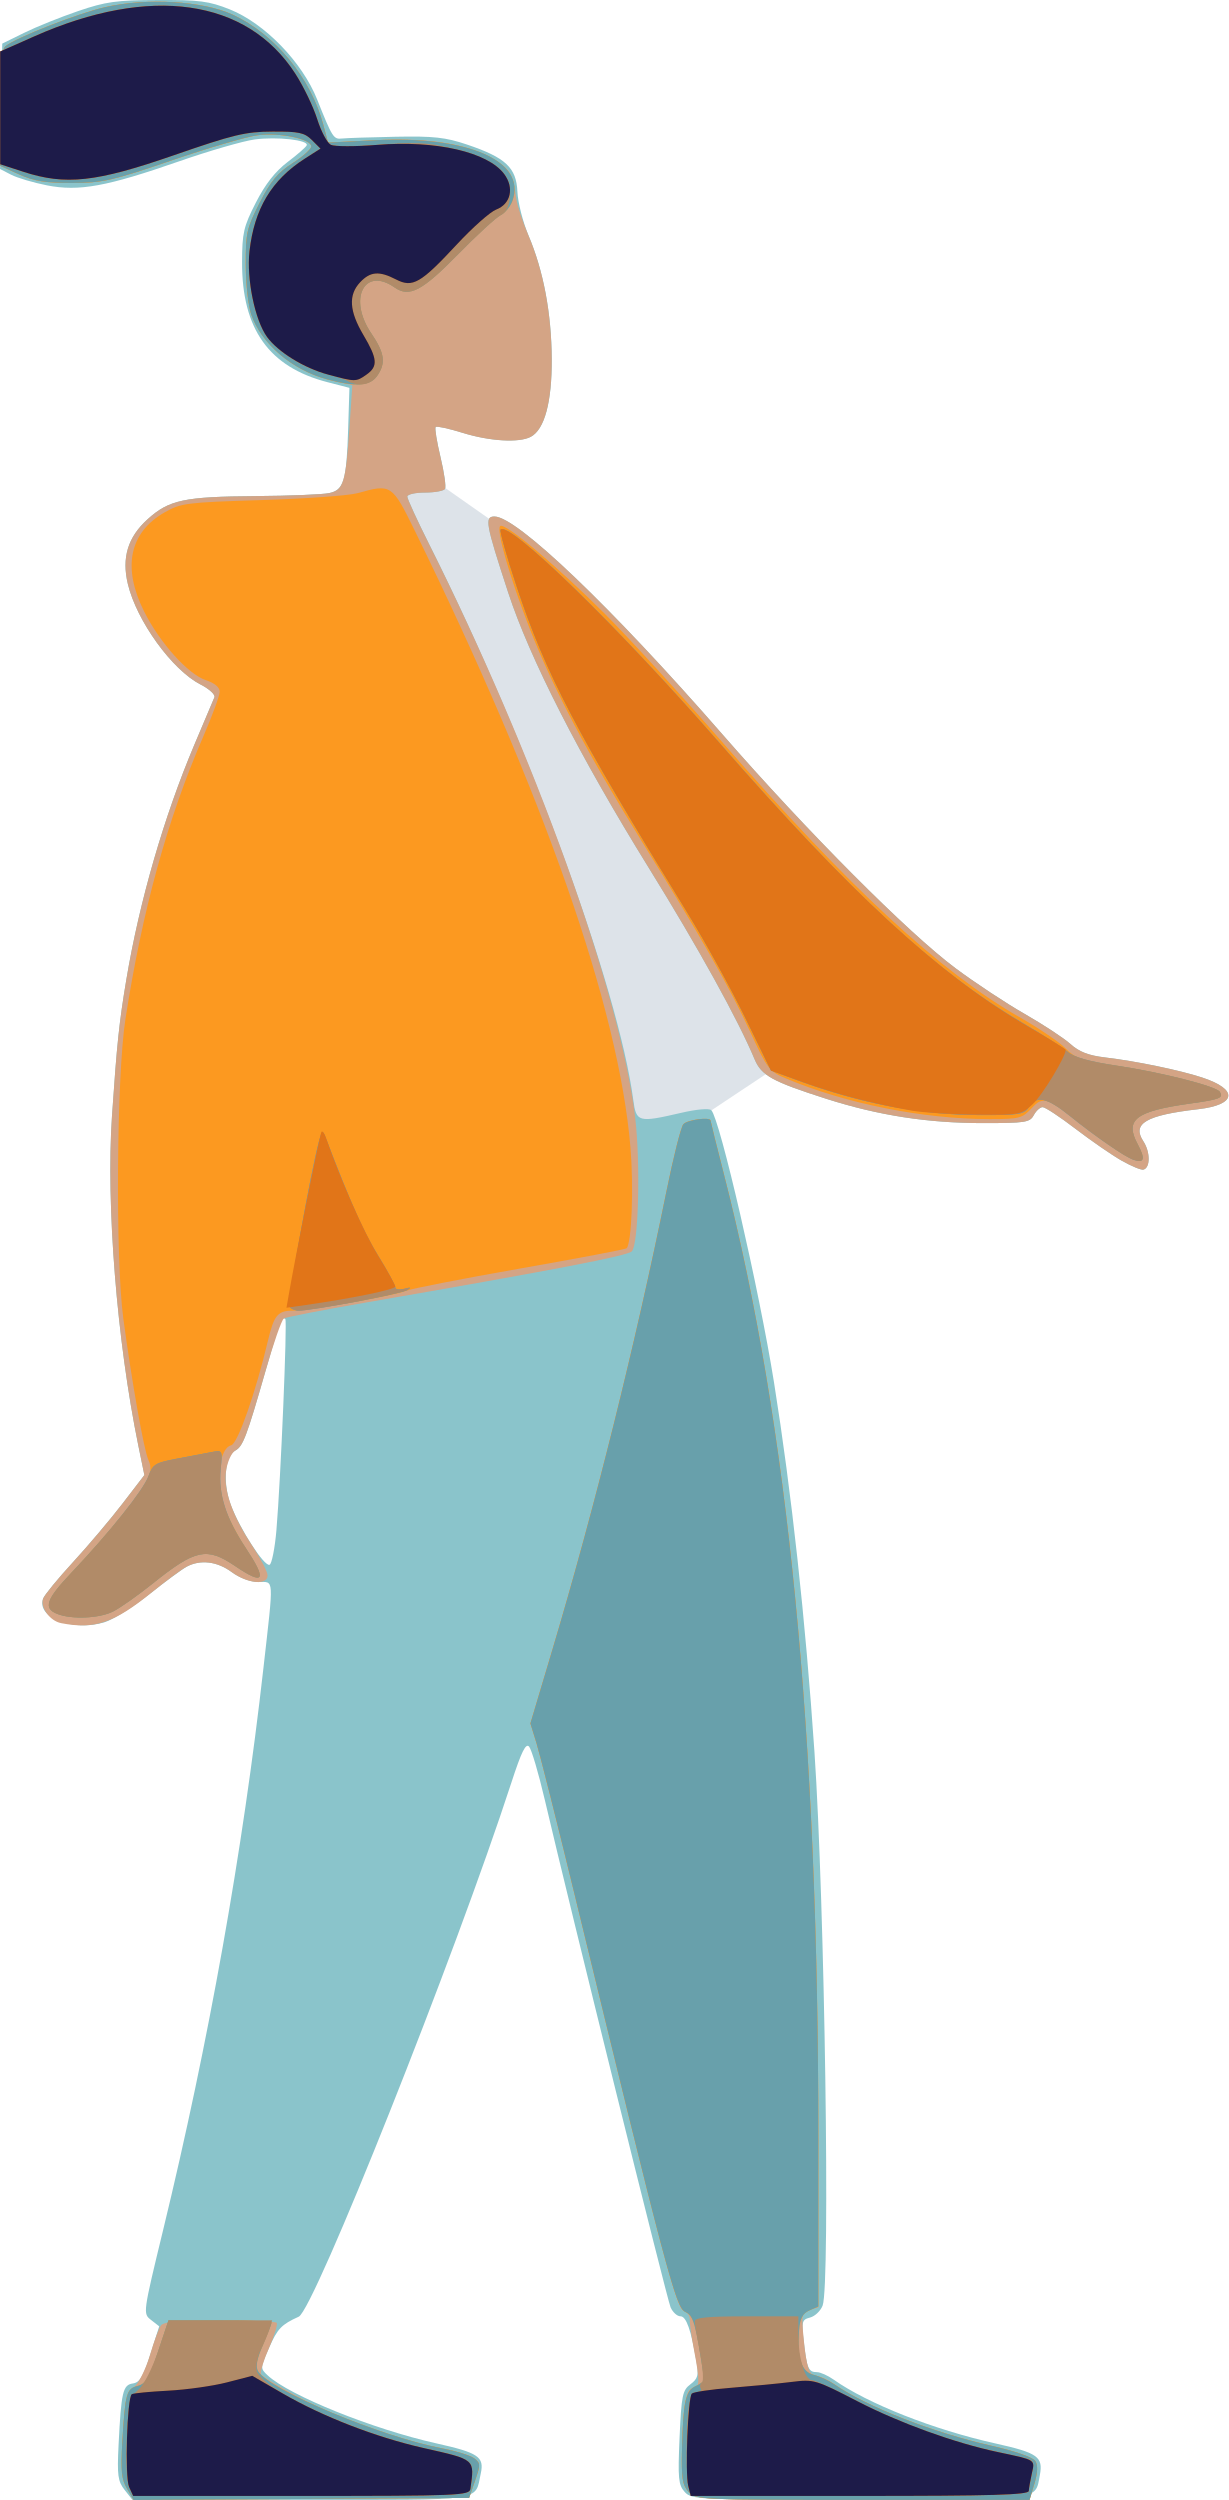
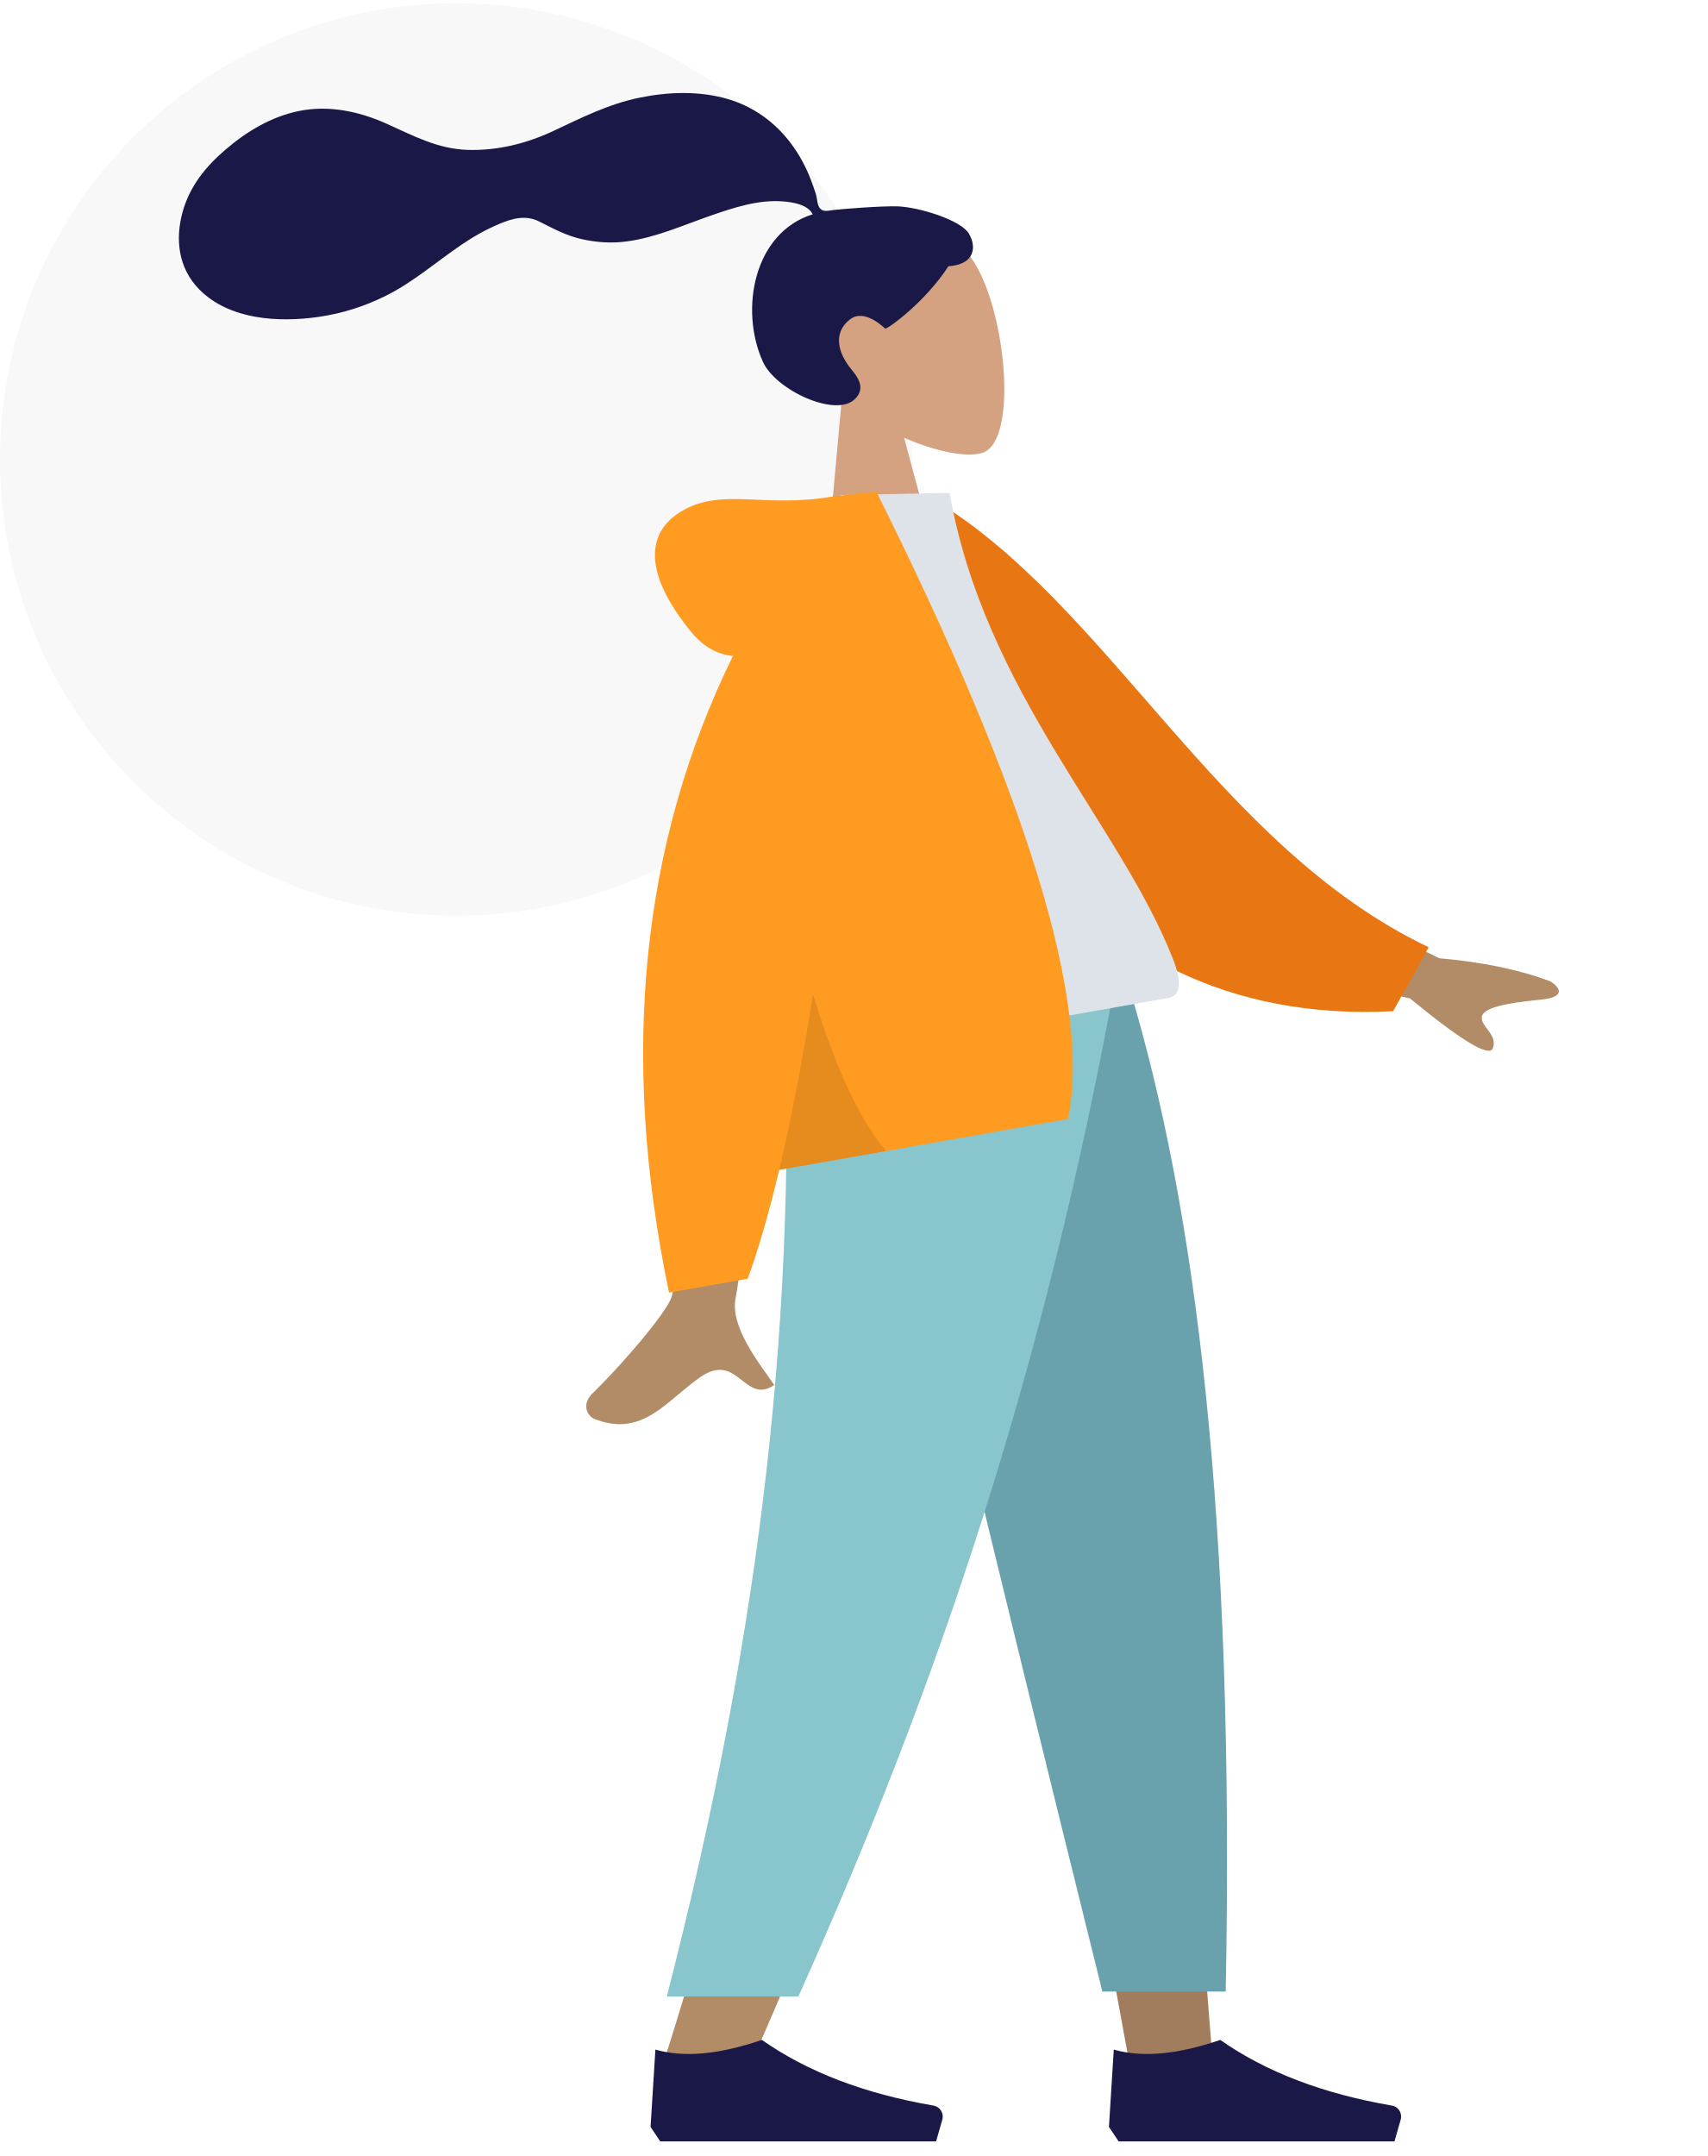
- <svg xmlns="http://www.w3.org/2000/svg" width="81.435mm" height="165.748mm" viewBox="0 0 81.435 165.748" version="1.1" id="svg8">
-   <defs id="defs2" />
-   <g id="layer1" transform="translate(-65.98721,-66.42636)">
-     <g id="g4549" transform="translate(-3.5749666e-6,-3.207234)">
-       <path style="fill:#dde3e9;stroke:none;stroke-width:0.265px;stroke-linecap:butt;stroke-linejoin:miter;stroke-opacity:1" d="m 113.04,143.323 4.065,-2.703 -18.712,-36.607 -5.386,-3.78 -5.953,4.914 12.757,37.514 12.473,1.795 z" id="path4565" />
-       <path style="fill:#8ac4cb;stroke-width:0.265" d="m 74.251,234.716 c -0.45,-0.572 -0.504,-0.968 -0.403,-2.977 0.176,-3.528 0.283,-3.989 0.949,-4.085 0.46,-0.067 0.695,-0.458 1.161,-1.935 l 0.585,-1.852 -0.542,-0.423 c -0.542,-0.423 -0.541,-0.427 0.799,-5.953 3.03,-12.493 5.274,-25.067 6.654,-37.28 0.692,-6.122 0.717,-5.689 -0.336,-5.689 -0.517,0 -1.241,-0.27 -1.771,-0.661 -0.962,-0.71 -2.074,-0.845 -2.976,-0.362 -0.308,0.165 -1.434,0.994 -2.503,1.843 -1.068,0.849 -2.404,1.682 -2.968,1.851 -2.089,0.626 -4.519,-0.32 -4.053,-1.577 0.088,-0.238 0.981,-1.326 1.984,-2.417 1.003,-1.091 2.477,-2.836 3.276,-3.876 l 1.452,-1.892 -0.399,-1.945 c -1.422,-6.94 -2.147,-15.997 -1.749,-21.847 0.327,-4.807 0.473,-6.201 0.954,-9.07 0.868,-5.187 2.494,-10.797 4.511,-15.566 0.657,-1.553 1.253,-2.964 1.326,-3.137 0.073,-0.174 -0.337,-0.553 -0.92,-0.851 -1.88,-0.959 -4.229,-4.206 -4.818,-6.66 -0.419,-1.747 -0.003,-3.112 1.312,-4.299 1.418,-1.281 2.409,-1.493 7.16,-1.531 2.256,-0.018 4.45,-0.108 4.876,-0.2 0.975,-0.21 1.152,-0.817 1.26,-4.327 l 0.082,-2.65 -1.455,-0.376 c -3.878,-1.001 -5.674,-3.524 -5.663,-7.953 0.005,-1.95 0.099,-2.358 0.916,-3.957 0.624,-1.222 1.286,-2.067 2.101,-2.685 0.655,-0.496 1.226,-0.996 1.27,-1.111 0.133,-0.349 -1.986,-0.585 -3.458,-0.385 -0.761,0.103 -3.002,0.752 -4.98,1.441 -4.827,1.683 -6.662,2.018 -8.781,1.601 -0.901,-0.177 -1.971,-0.494 -2.376,-0.704 l -0.738,-0.381 0.073,-4.157 0.073,-4.157 1.455,-0.716 c 0.8,-0.394 2.408,-1.042 3.572,-1.439 1.831,-0.626 2.545,-0.725 5.292,-0.735 2.748,-0.01 3.389,0.073 4.763,0.621 2.312,0.923 4.808,3.494 5.796,5.973 1.01,2.532 1.087,2.654 1.649,2.589 0.271,-0.031 1.862,-0.084 3.535,-0.117 2.54,-0.05 3.327,0.036 4.763,0.521 2.551,0.862 3.262,1.528 3.33,3.12 0.031,0.712 0.364,2.023 0.74,2.913 0.991,2.343 1.519,5.151 1.537,8.171 0.017,2.852 -0.474,4.678 -1.388,5.167 -0.768,0.411 -2.716,0.298 -4.515,-0.262 -0.916,-0.285 -1.723,-0.461 -1.793,-0.391 -0.07,0.07 0.075,0.968 0.321,1.996 0.247,1.028 0.381,1.978 0.299,2.111 -0.082,0.133 -0.678,0.242 -1.325,0.242 -0.646,0 -1.175,0.121 -1.175,0.269 0,0.148 0.652,1.569 1.449,3.158 6.532,13.024 12.543,29.39 13.531,36.838 0.197,1.488 0.323,1.522 3.165,0.863 1.038,-0.241 1.872,-0.314 2.01,-0.176 0.564,0.564 3.178,11.911 4.157,18.05 1.16,7.267 2.088,15.746 2.681,24.493 0.682,10.054 1.056,35.356 0.543,36.705 -0.134,0.353 -0.509,0.712 -0.832,0.796 -0.548,0.143 -0.576,0.255 -0.411,1.659 0.203,1.73 0.306,1.963 0.866,1.963 0.224,0 0.723,0.223 1.109,0.496 2.251,1.59 6.624,3.316 10.698,4.224 2.842,0.633 3.199,0.888 2.969,2.114 -0.319,1.702 0.192,1.633 -11.98,1.633 -10.724,0 -11.106,-0.017 -11.565,-0.525 -0.418,-0.462 -0.459,-0.895 -0.339,-3.612 0.123,-2.788 0.193,-3.13 0.72,-3.527 0.495,-0.373 0.556,-0.598 0.405,-1.481 -0.366,-2.135 -0.681,-3.026 -1.07,-3.026 -0.216,0 -0.509,-0.268 -0.652,-0.595 -0.237,-0.543 -6.584,-26.15 -8.345,-33.668 -0.409,-1.746 -0.875,-3.324 -1.035,-3.506 -0.219,-0.249 -0.508,0.337 -1.173,2.381 -3.705,11.397 -13.083,34.954 -14.098,35.413 -1.144,0.518 -1.408,0.792 -1.959,2.04 -0.601,1.362 -0.602,1.387 -0.098,1.856 1.427,1.33 6.987,3.57 11.177,4.504 2.792,0.622 3.189,0.891 2.947,1.994 -0.413,1.88 0.457,1.752 -11.929,1.752 H 74.77 Z m 10.064,-63.655 c 0.281,-3.286 0.726,-13.835 0.589,-13.972 -0.226,-0.226 -0.37,0.15 -1.309,3.423 -1.256,4.377 -1.5,5.02 -2.01,5.293 -0.701,0.375 -0.842,2.164 -0.286,3.628 0.61,1.606 2.203,4.062 2.558,3.945 0.147,-0.049 0.354,-1.091 0.459,-2.316 z m 56.035,-24.477 c -0.654,-0.374 -2.031,-1.325 -3.061,-2.113 -1.03,-0.789 -2.009,-1.434 -2.176,-1.434 -0.167,0 -0.431,0.238 -0.586,0.529 -0.259,0.483 -0.554,0.529 -3.383,0.528 -3.664,-0.001 -6.92,-0.507 -10.376,-1.611 -3.585,-1.146 -4.301,-1.54 -4.753,-2.622 -1.101,-2.631 -3.72,-7.368 -7.022,-12.7 -4.578,-7.394 -7.882,-13.865 -9.319,-18.256 -1.491,-4.555 -1.576,-5.027 -0.904,-5.027 1.475,0 7.731,5.978 15.098,14.426 5.649,6.479 12.327,13.18 15.467,15.522 1.292,0.963 3.357,2.328 4.591,3.033 1.233,0.705 2.598,1.602 3.032,1.993 0.575,0.518 1.196,0.759 2.288,0.888 2.044,0.241 4.947,0.841 6.44,1.331 2.418,0.794 2.292,1.81 -0.263,2.103 -3.456,0.397 -4.403,0.951 -3.634,2.124 0.463,0.707 0.472,1.736 0.015,1.88 -0.146,0.046 -0.799,-0.222 -1.453,-0.596 z" id="path4563" />
-       <path style="fill:#d4a485;stroke-width:0.265" d="m 74.415,234.647 c -0.358,-0.605 -0.407,-1.218 -0.283,-3.479 0.132,-2.394 0.226,-2.809 0.735,-3.252 0.321,-0.279 0.8,-1.245 1.064,-2.146 0.264,-0.901 0.593,-1.787 0.731,-1.969 0.179,-0.236 1.286,-0.331 3.878,-0.331 1.995,0 3.7,0.072 3.788,0.161 0.088,0.088 -0.134,0.826 -0.493,1.639 -0.36,0.813 -0.605,1.607 -0.545,1.764 0.06,0.157 1.284,0.896 2.72,1.642 2.746,1.427 6.519,2.76 9.287,3.281 0.907,0.171 1.859,0.464 2.116,0.652 0.431,0.315 0.437,0.429 0.071,1.488 l -0.396,1.146 -11.12,0.069 -11.12,0.069 z m 37.218,0.192 c -0.405,-0.447 -0.477,-0.925 -0.43,-2.844 0.072,-2.943 0.269,-4.027 0.732,-4.027 0.447,0 0.459,-0.487 0.064,-2.531 -0.167,-0.863 -0.294,-1.773 -0.282,-2.021 0.012,-0.248 -0.182,-0.515 -0.43,-0.594 -0.462,-0.147 -1.531,-4.239 -7.191,-27.53 -1.167,-4.802 -2.307,-9.331 -2.533,-10.064 l -0.411,-1.333 1.457,-4.884 c 2.801,-9.391 5.51,-20.281 7.565,-30.404 0.456,-2.249 0.958,-4.243 1.115,-4.432 0.25,-0.302 1.808,-0.509 1.808,-0.241 0,0.056 0.407,1.693 0.905,3.638 4.247,16.594 6.239,36.99 6.239,63.892 v 11.152 l -0.569,0.149 c -0.528,0.138 -0.558,0.268 -0.413,1.82 0.189,2.026 0.386,2.591 0.903,2.591 0.217,0 0.71,0.223 1.096,0.496 2.132,1.505 6.475,3.211 10.479,4.118 1.566,0.355 2.739,0.764 2.894,1.009 0.175,0.278 0.154,0.768 -0.064,1.496 l -0.324,1.083 h -11.061 c -10.782,0 -11.073,-0.014 -11.547,-0.538 z M 70.038,177.246 c -0.739,-0.142 -1.405,-1.054 -1.191,-1.63 0.088,-0.238 0.981,-1.326 1.984,-2.417 1.003,-1.091 2.477,-2.836 3.276,-3.876 l 1.452,-1.892 -0.399,-1.945 c -1.422,-6.94 -2.147,-15.997 -1.749,-21.847 0.327,-4.807 0.473,-6.201 0.954,-9.07 0.868,-5.187 2.494,-10.797 4.511,-15.566 0.657,-1.553 1.253,-2.964 1.326,-3.137 0.073,-0.174 -0.337,-0.553 -0.92,-0.851 -1.88,-0.959 -4.229,-4.206 -4.818,-6.66 -0.419,-1.747 -0.003,-3.112 1.312,-4.299 1.418,-1.281 2.409,-1.493 7.16,-1.531 2.256,-0.018 4.45,-0.108 4.876,-0.2 0.954,-0.206 1.093,-0.655 1.346,-4.375 l 0.189,-2.778 -0.758,-0.163 c -1.703,-0.367 -3.027,-1.003 -4.156,-1.997 -1.608,-1.415 -2.157,-2.899 -2.158,-5.829 -5.56e-4,-2.078 0.08,-2.434 0.927,-4.101 0.724,-1.426 1.199,-1.999 2.168,-2.619 0.683,-0.437 1.248,-0.938 1.256,-1.114 0.022,-0.5 -2.069,-0.942 -3.551,-0.75 -0.731,0.095 -3.294,0.844 -5.695,1.665 -3.948,1.35 -4.581,1.494 -6.615,1.498 -1.747,0.004 -2.529,-0.122 -3.506,-0.566 l -1.257,-0.571 v -3.819 c 0,-2.795 0.091,-3.895 0.341,-4.102 0.682,-0.566 4.8,-2.183 6.608,-2.594 2.779,-0.632 6.488,-0.417 8.454,0.49 2.812,1.297 5.19,4.188 6.024,7.323 l 0.31,1.164 3.115,-0.157 c 3.616,-0.182 6.043,0.211 7.851,1.271 1.129,0.662 1.253,0.878 1.518,2.644 0.065,0.437 0.427,1.522 0.804,2.412 0.992,2.341 1.52,5.149 1.538,8.171 0.017,2.852 -0.474,4.678 -1.388,5.167 -0.768,0.411 -2.716,0.298 -4.515,-0.262 -0.916,-0.285 -1.723,-0.461 -1.793,-0.391 -0.07,0.07 0.075,0.968 0.321,1.996 0.247,1.028 0.381,1.978 0.299,2.111 -0.082,0.133 -0.678,0.242 -1.325,0.242 -0.646,0 -1.175,0.121 -1.175,0.269 0,0.148 0.652,1.569 1.449,3.158 7.011,13.979 12.681,29.752 13.66,38 0.36,3.037 0.226,8.433 -0.221,8.879 -0.302,0.301 -5.137,1.231 -17.723,3.409 -2.796,0.484 -5.203,0.953 -5.348,1.042 -0.145,0.089 -0.689,1.647 -1.21,3.461 -1.257,4.38 -1.501,5.024 -2.011,5.297 -0.238,0.127 -0.508,0.708 -0.602,1.291 -0.207,1.293 0.392,3.01 1.778,5.098 0.532,0.801 0.967,1.652 0.967,1.892 0,0.671 -1.338,0.544 -2.381,-0.226 -0.967,-0.714 -2.073,-0.844 -2.994,-0.353 -0.318,0.169 -1.363,0.942 -2.322,1.716 -2.514,2.029 -3.767,2.452 -5.993,2.023 z m 70.313,-30.662 c -0.654,-0.374 -2.031,-1.325 -3.061,-2.113 -1.03,-0.789 -2.009,-1.434 -2.176,-1.434 -0.167,0 -0.431,0.238 -0.586,0.529 -0.259,0.483 -0.554,0.529 -3.383,0.528 -3.664,-0.001 -6.92,-0.507 -10.376,-1.611 -3.585,-1.146 -4.301,-1.54 -4.753,-2.622 -1.101,-2.631 -3.72,-7.368 -7.022,-12.7 -4.578,-7.394 -7.882,-13.865 -9.319,-18.256 -1.491,-4.555 -1.576,-5.027 -0.904,-5.027 1.475,0 7.731,5.978 15.098,14.426 5.649,6.479 12.327,13.18 15.467,15.522 1.292,0.963 3.357,2.328 4.591,3.033 1.233,0.705 2.598,1.602 3.032,1.993 0.575,0.518 1.196,0.759 2.288,0.888 2.044,0.241 4.947,0.841 6.44,1.331 2.418,0.794 2.292,1.81 -0.263,2.103 -3.456,0.397 -4.403,0.951 -3.634,2.124 0.463,0.707 0.472,1.736 0.015,1.88 -0.146,0.046 -0.799,-0.222 -1.453,-0.596 z" id="path4561" />
-       <path style="fill:#fc9920;stroke-width:0.265" d="m 74.404,234.627 c -0.362,-0.612 -0.419,-1.199 -0.307,-3.112 0.19,-3.217 0.272,-3.513 1.022,-3.701 0.528,-0.133 0.77,-0.538 1.341,-2.253 l 0.696,-2.091 h 3.418 c 1.88,0 3.418,0.067 3.418,0.149 0,0.082 -0.259,0.751 -0.575,1.486 -0.414,0.963 -0.501,1.453 -0.31,1.756 0.79,1.252 8.159,4.332 12.191,5.095 0.907,0.172 1.859,0.466 2.116,0.654 0.431,0.315 0.437,0.429 0.071,1.488 l -0.396,1.146 -11.12,0.069 -11.12,0.069 z m 37.23,0.211 c -0.405,-0.447 -0.477,-0.925 -0.43,-2.844 0.077,-3.151 0.236,-3.87 0.92,-4.17 0.317,-0.139 0.562,-0.345 0.545,-0.457 -0.562,-3.731 -0.695,-4.202 -1.258,-4.459 -0.618,-0.281 -1.271,-2.746 -7.314,-27.616 -1.167,-4.802 -2.307,-9.331 -2.533,-10.064 l -0.411,-1.333 1.457,-4.884 c 2.801,-9.391 5.51,-20.281 7.565,-30.404 0.456,-2.249 0.958,-4.243 1.115,-4.432 0.25,-0.302 1.808,-0.509 1.808,-0.241 0,0.056 0.407,1.693 0.905,3.638 4.245,16.587 6.239,36.992 6.239,63.86 v 11.12 l -0.595,0.261 c -0.446,0.196 -0.617,0.523 -0.681,1.308 -0.149,1.832 0.152,2.764 0.957,2.959 0.394,0.095 1.014,0.379 1.377,0.63 2.163,1.494 6.489,3.185 10.438,4.08 1.566,0.355 2.739,0.764 2.894,1.009 0.175,0.278 0.154,0.768 -0.064,1.496 l -0.324,1.083 h -11.061 c -10.782,0 -11.073,-0.014 -11.547,-0.538 z M 69.771,176.63 c -0.926,-0.372 -0.72,-0.964 0.949,-2.727 2.243,-2.369 4.451,-5.054 4.951,-6.022 0.337,-0.652 0.371,-0.982 0.152,-1.464 -0.296,-0.651 -1.078,-5.062 -1.659,-9.358 -0.532,-3.941 -0.449,-16.062 0.137,-19.844 1.119,-7.228 2.782,-13.263 5.17,-18.765 0.595,-1.371 1.082,-2.701 1.082,-2.956 0,-0.294 -0.335,-0.574 -0.917,-0.766 -1.178,-0.389 -3.058,-2.48 -4.095,-4.556 -1.458,-2.917 -0.979,-5.23 1.362,-6.57 1.071,-0.613 1.446,-0.661 6.429,-0.814 2.91,-0.089 5.768,-0.295 6.35,-0.457 2.255,-0.628 2.291,-0.604 3.83,2.537 8.557,17.47 13.498,31.603 14.272,40.817 0.225,2.675 0.084,6.371 -0.255,6.71 -0.066,0.066 -3.252,0.671 -7.082,1.345 -3.829,0.674 -7.222,1.338 -7.541,1.475 -0.755,0.325 -6.378,1.312 -7.472,1.312 -1.034,0 -1.276,0.286 -1.68,1.984 -0.829,3.486 -2.003,6.829 -2.437,6.942 -0.831,0.217 -1.027,2.434 -0.376,4.277 0.213,0.605 0.809,1.733 1.323,2.508 1.446,2.178 1.249,2.533 -0.679,1.226 -1.9,-1.287 -2.628,-1.13 -5.53,1.196 -0.946,0.758 -2.101,1.572 -2.567,1.809 -0.914,0.465 -2.759,0.543 -3.717,0.158 z m 70.954,-30.311 c -0.436,-0.211 -1.622,-1.037 -2.635,-1.834 -2.73,-2.149 -2.924,-2.221 -3.718,-1.365 -0.607,0.655 -0.821,0.71 -2.745,0.71 -4.416,0 -9.55,-1.021 -13.511,-2.686 -1.134,-0.477 -1.263,-0.643 -2.365,-3.046 -1.361,-2.967 -3.315,-6.402 -7.217,-12.686 -3.533,-5.689 -5.921,-10.223 -7.439,-14.126 -1.325,-3.404 -2.217,-6.506 -1.948,-6.774 0.281,-0.281 3.762,2.64 6.953,5.833 1.608,1.609 5.049,5.366 7.647,8.349 8.575,9.846 14.537,15.361 19.923,18.43 1.237,0.705 2.572,1.615 2.968,2.022 0.617,0.636 1.09,0.796 3.34,1.132 3.003,0.448 6.654,1.374 6.884,1.746 0.248,0.402 0.006,0.498 -1.919,0.767 -3.677,0.514 -4.404,1.071 -3.528,2.705 0.6,1.12 0.406,1.351 -0.689,0.821 z M 87.683,94.787 c -2.348,-0.633 -4.372,-2.364 -5.043,-4.313 -0.192,-0.558 -0.353,-2.039 -0.359,-3.291 -0.009,-2.087 0.067,-2.427 0.918,-4.101 0.724,-1.426 1.199,-1.999 2.168,-2.619 0.683,-0.437 1.248,-0.938 1.256,-1.114 0.022,-0.5 -2.069,-0.942 -3.551,-0.75 -0.731,0.095 -3.294,0.844 -5.695,1.665 -3.948,1.35 -4.581,1.494 -6.615,1.498 -1.747,0.004 -2.529,-0.122 -3.506,-0.566 l -1.257,-0.571 v -3.819 c 0,-2.795 0.091,-3.895 0.341,-4.102 0.682,-0.566 4.8,-2.183 6.608,-2.594 2.779,-0.632 6.488,-0.417 8.454,0.49 2.812,1.297 5.19,4.188 6.024,7.323 l 0.31,1.164 3.115,-0.157 c 6.192,-0.311 10.039,1.382 9.114,4.012 -0.132,0.377 -0.487,0.808 -0.789,0.958 -0.301,0.15 -1.561,1.307 -2.798,2.57 -2.414,2.463 -3.254,2.904 -4.23,2.22 -2.008,-1.407 -3.104,0.748 -1.548,3.044 0.892,1.316 0.982,1.975 0.387,2.825 -0.472,0.674 -1.41,0.739 -3.305,0.228 z" id="path4559" />
-       <path style="fill:#68a0ab;stroke-width:0.265" d="m 74.404,234.627 c -0.362,-0.612 -0.419,-1.199 -0.307,-3.112 0.19,-3.217 0.272,-3.513 1.022,-3.701 0.528,-0.133 0.77,-0.538 1.341,-2.253 l 0.696,-2.091 h 3.418 c 1.88,0 3.418,0.067 3.418,0.149 0,0.082 -0.259,0.751 -0.575,1.486 -0.414,0.963 -0.501,1.453 -0.31,1.756 0.79,1.252 8.159,4.332 12.191,5.095 0.907,0.172 1.859,0.466 2.116,0.654 0.431,0.315 0.437,0.429 0.071,1.488 l -0.396,1.146 -11.12,0.069 -11.12,0.069 z m 37.23,0.211 c -0.405,-0.447 -0.477,-0.925 -0.43,-2.844 0.077,-3.151 0.236,-3.87 0.92,-4.17 0.317,-0.139 0.562,-0.345 0.545,-0.457 -0.562,-3.731 -0.695,-4.202 -1.258,-4.459 -0.618,-0.281 -1.271,-2.746 -7.314,-27.616 -1.167,-4.802 -2.307,-9.331 -2.533,-10.064 l -0.411,-1.333 1.457,-4.884 c 2.801,-9.391 5.51,-20.281 7.565,-30.404 0.456,-2.249 0.958,-4.243 1.115,-4.432 0.25,-0.302 1.808,-0.509 1.808,-0.241 0,0.056 0.407,1.693 0.905,3.638 4.245,16.587 6.239,36.992 6.239,63.86 v 11.12 l -0.595,0.261 c -0.446,0.196 -0.617,0.523 -0.681,1.308 -0.149,1.832 0.152,2.764 0.957,2.959 0.394,0.095 1.014,0.379 1.377,0.63 2.163,1.494 6.489,3.185 10.438,4.08 1.566,0.355 2.739,0.764 2.894,1.009 0.175,0.278 0.154,0.768 -0.064,1.496 l -0.324,1.083 h -11.061 c -10.782,0 -11.073,-0.014 -11.547,-0.538 z M 69.771,176.63 c -0.927,-0.372 -0.72,-0.964 0.952,-2.727 2.529,-2.666 4.773,-5.48 5.107,-6.403 0.286,-0.79 0.452,-0.89 1.922,-1.165 0.885,-0.165 1.92,-0.361 2.3,-0.435 0.682,-0.133 0.688,-0.119 0.564,1.18 -0.155,1.613 0.354,3.212 1.639,5.148 1.455,2.192 1.262,2.549 -0.67,1.24 -1.9,-1.287 -2.628,-1.13 -5.53,1.196 -0.946,0.758 -2.101,1.572 -2.567,1.809 -0.914,0.465 -2.759,0.543 -3.717,0.158 z m 15.41,-20.368 c -0.149,-0.241 1.416,-9.011 1.958,-10.977 0.196,-0.712 0.24,-0.739 0.423,-0.265 1.749,4.543 2.523,6.285 3.485,7.845 0.632,1.024 1.148,1.978 1.148,2.12 0,0.142 0.268,0.184 0.595,0.095 0.434,-0.119 0.488,-0.096 0.198,0.085 -0.388,0.242 -6.308,1.365 -7.194,1.365 -0.246,0 -0.522,-0.121 -0.613,-0.268 z m 55.962,-9.729 c -0.568,-0.194 -2.544,-1.555 -4.191,-2.885 -1.557,-1.258 -2.25,-1.412 -2.749,-0.612 -0.296,0.475 -0.617,0.529 -3.111,0.528 -4.041,-0.001 -7.985,-0.746 -12.223,-2.307 l -1.769,-0.652 -1.694,-3.481 c -0.932,-1.915 -2.682,-5.089 -3.89,-7.053 -7.396,-12.031 -9.32,-15.707 -11.261,-21.52 -0.672,-2.014 -1.156,-3.727 -1.076,-3.808 0.579,-0.579 7.803,6.46 14.454,14.083 8.732,10.008 14.38,15.235 20.081,18.584 1.394,0.819 2.787,1.712 3.096,1.984 0.375,0.33 1.432,0.625 3.175,0.885 2.996,0.447 6.646,1.373 6.876,1.745 0.248,0.402 0.006,0.498 -1.919,0.767 -3.677,0.514 -4.404,1.071 -3.528,2.705 0.521,0.971 0.44,1.279 -0.271,1.035 z M 87.683,94.787 c -2.348,-0.633 -4.372,-2.364 -5.043,-4.313 -0.192,-0.558 -0.353,-2.039 -0.359,-3.291 -0.009,-2.087 0.067,-2.427 0.918,-4.101 0.724,-1.426 1.199,-1.999 2.168,-2.619 0.683,-0.437 1.248,-0.938 1.256,-1.114 0.022,-0.5 -2.069,-0.942 -3.551,-0.75 -0.731,0.095 -3.294,0.844 -5.695,1.665 -3.948,1.35 -4.581,1.494 -6.615,1.498 -1.747,0.004 -2.529,-0.122 -3.506,-0.566 l -1.257,-0.571 v -3.819 c 0,-2.795 0.091,-3.895 0.341,-4.102 0.682,-0.566 4.8,-2.183 6.608,-2.594 2.779,-0.632 6.488,-0.417 8.454,0.49 2.812,1.297 5.19,4.188 6.024,7.323 l 0.31,1.164 3.115,-0.157 c 6.192,-0.311 10.039,1.382 9.114,4.012 -0.132,0.377 -0.487,0.808 -0.789,0.958 -0.301,0.15 -1.561,1.307 -2.798,2.57 -2.414,2.463 -3.254,2.904 -4.23,2.22 -2.008,-1.407 -3.104,0.748 -1.548,3.044 0.892,1.316 0.982,1.975 0.387,2.825 -0.472,0.674 -1.41,0.739 -3.305,0.228 z" id="path4557" />
-       <path style="fill:#b18b68;stroke-width:0.265" d="m 74.543,234.512 c -0.16,-0.352 -0.22,-1.692 -0.144,-3.241 0.116,-2.375 0.194,-2.698 0.769,-3.209 0.366,-0.325 0.929,-1.428 1.316,-2.58 l 0.677,-2.012 h 3.434 3.434 l -0.184,0.595 c -0.101,0.327 -0.354,0.929 -0.561,1.337 -0.208,0.408 -0.341,1.003 -0.297,1.323 0.174,1.256 6.254,4.117 11.061,5.205 3.497,0.791 3.406,0.713 3.127,2.718 -0.06,0.433 -0.796,0.463 -11.211,0.463 H 74.817 Z m 37.126,0.182 c -0.21,-0.549 -0.207,-4.575 0.005,-5.634 0.093,-0.465 0.332,-0.827 0.545,-0.827 0.209,0 0.311,-0.111 0.227,-0.246 -0.084,-0.135 -0.049,-0.31 0.077,-0.388 0.126,-0.078 0.073,-0.949 -0.118,-1.937 -0.191,-0.987 -0.352,-1.944 -0.357,-2.126 -0.007,-0.248 0.849,-0.331 3.43,-0.331 h 3.44 v 1.283 c 0,1.514 0.445,2.95 0.914,2.95 0.183,0 1.485,0.606 2.892,1.347 2.722,1.433 5.936,2.625 8.839,3.28 0.976,0.22 2.056,0.465 2.4,0.545 0.551,0.128 0.603,0.246 0.437,0.992 -0.104,0.466 -0.197,0.996 -0.207,1.178 -0.014,0.259 -2.439,0.331 -11.191,0.331 -9.944,0 -11.19,-0.046 -11.333,-0.419 z M 69.771,176.63 c -0.927,-0.372 -0.72,-0.964 0.952,-2.727 2.529,-2.666 4.773,-5.48 5.107,-6.403 0.286,-0.79 0.452,-0.89 1.922,-1.165 0.885,-0.165 1.92,-0.361 2.3,-0.435 0.682,-0.133 0.688,-0.119 0.564,1.18 -0.155,1.613 0.354,3.212 1.639,5.148 1.455,2.192 1.262,2.549 -0.67,1.24 -1.9,-1.287 -2.628,-1.13 -5.53,1.196 -0.946,0.758 -2.101,1.572 -2.567,1.809 -0.914,0.465 -2.759,0.543 -3.717,0.158 z m 15.41,-20.368 c -0.149,-0.241 1.416,-9.011 1.958,-10.977 0.196,-0.712 0.24,-0.739 0.423,-0.265 1.749,4.543 2.523,6.285 3.485,7.845 0.632,1.024 1.148,1.978 1.148,2.12 0,0.142 0.268,0.184 0.595,0.095 0.434,-0.119 0.488,-0.096 0.198,0.085 -0.388,0.242 -6.308,1.365 -7.194,1.365 -0.246,0 -0.522,-0.121 -0.613,-0.268 z m 55.962,-9.729 c -0.568,-0.194 -2.544,-1.555 -4.191,-2.885 -1.557,-1.258 -2.25,-1.412 -2.749,-0.612 -0.296,0.475 -0.617,0.529 -3.111,0.528 -4.041,-0.001 -7.985,-0.746 -12.223,-2.307 l -1.769,-0.652 -1.694,-3.481 c -0.932,-1.915 -2.682,-5.089 -3.89,-7.053 -7.396,-12.031 -9.32,-15.707 -11.261,-21.52 -0.672,-2.014 -1.156,-3.727 -1.076,-3.808 0.579,-0.579 7.803,6.46 14.454,14.083 8.732,10.008 14.38,15.235 20.081,18.584 1.394,0.819 2.787,1.712 3.096,1.984 0.375,0.33 1.432,0.625 3.175,0.885 2.996,0.447 6.646,1.373 6.876,1.745 0.248,0.402 0.006,0.498 -1.919,0.767 -3.677,0.514 -4.404,1.071 -3.528,2.705 0.521,0.971 0.44,1.279 -0.271,1.035 z M 89.019,94.887 c -0.218,-0.126 -0.933,-0.365 -1.587,-0.532 -1.358,-0.345 -3.03,-1.411 -3.739,-2.383 -0.804,-1.102 -1.369,-3.854 -1.165,-5.674 0.316,-2.819 1.463,-4.736 3.682,-6.155 l 1.026,-0.656 -0.571,-0.571 c -0.488,-0.488 -0.866,-0.569 -2.614,-0.56 -1.793,0.009 -2.594,0.202 -6.541,1.571 -5.158,1.789 -7.173,2.009 -9.988,1.091 l -1.521,-0.496 v -3.737 -3.737 l 2.257,-1.002 c 7.685,-3.411 14.095,-2.497 17.304,2.467 0.542,0.839 1.197,2.196 1.454,3.015 0.258,0.819 0.665,1.587 0.905,1.707 0.24,0.12 1.628,0.121 3.083,0.004 2.95,-0.238 3.759,-0.159 6.149,0.605 1.988,0.636 2.751,1.454 2.645,2.834 -0.05,0.648 -0.246,1.036 -0.62,1.222 -0.301,0.15 -1.56,1.306 -2.798,2.57 -2.414,2.463 -3.254,2.904 -4.23,2.22 -2.008,-1.407 -3.104,0.748 -1.548,3.044 0.892,1.316 0.982,1.975 0.387,2.825 -0.42,0.6 -1.257,0.739 -1.969,0.328 z" id="path4555" />
-       <path style="fill:#e17518;stroke-width:0.265" d="m 74.546,234.516 c -0.294,-0.647 -0.137,-5.952 0.182,-6.149 0.104,-0.065 1.19,-0.17 2.413,-0.234 1.223,-0.064 2.976,-0.312 3.897,-0.551 l 1.674,-0.434 2.029,1.176 c 2.637,1.528 6.162,2.894 9.305,3.606 3.497,0.792 3.406,0.713 3.127,2.719 -0.06,0.433 -0.796,0.463 -11.211,0.463 H 74.817 Z m 37.07,-0.073 c -0.215,-0.856 -0.02,-5.857 0.239,-6.115 0.108,-0.108 1.294,-0.283 2.637,-0.389 1.343,-0.107 3.129,-0.28 3.968,-0.384 1.489,-0.186 1.596,-0.155 4.366,1.276 2.789,1.441 6.447,2.765 9.321,3.373 2.541,0.538 2.458,0.486 2.251,1.413 -0.102,0.458 -0.194,0.982 -0.204,1.164 -0.014,0.259 -2.444,0.331 -11.214,0.331 h -11.196 z m -26.503,-78.87 c 0.486,-2.803 2.093,-10.812 2.19,-10.908 0.065,-0.065 0.195,0.108 0.29,0.384 0.943,2.735 2.518,6.298 3.454,7.816 0.632,1.024 1.148,1.955 1.148,2.069 0,0.191 -2.894,0.786 -5.922,1.218 l -1.292,0.184 z m 41.346,-12.301 c -2.567,-0.454 -5.051,-1.101 -7.19,-1.873 l -2.163,-0.78 -1.698,-3.488 c -0.934,-1.918 -2.686,-5.095 -3.894,-7.06 -7.396,-12.031 -9.32,-15.707 -11.261,-21.52 -0.672,-2.014 -1.156,-3.727 -1.076,-3.808 0.579,-0.579 7.81,6.467 14.451,14.083 8.801,10.093 14.692,15.503 20.577,18.899 1.341,0.774 2.438,1.456 2.438,1.515 0,0.453 -1.544,2.995 -2.178,3.588 -0.769,0.719 -0.859,0.736 -3.737,0.707 -1.622,-0.016 -3.544,-0.135 -4.271,-0.264 z M 87.734,94.466 c -1.584,-0.426 -3.314,-1.494 -4.042,-2.494 -0.803,-1.104 -1.368,-3.855 -1.164,-5.674 0.316,-2.819 1.463,-4.736 3.682,-6.155 l 1.026,-0.656 -0.571,-0.571 c -0.488,-0.488 -0.866,-0.569 -2.614,-0.56 -1.793,0.009 -2.594,0.202 -6.541,1.571 -5.158,1.789 -7.173,2.009 -9.988,1.091 l -1.521,-0.496 v -3.737 -3.737 l 2.257,-1.002 c 7.685,-3.411 14.095,-2.497 17.304,2.467 0.542,0.839 1.197,2.196 1.454,3.015 0.258,0.819 0.665,1.587 0.905,1.707 0.24,0.12 1.628,0.121 3.083,0.003 3.88,-0.315 7.324,0.476 8.407,1.93 0.685,0.919 0.444,1.991 -0.531,2.361 -0.389,0.148 -1.56,1.186 -2.601,2.307 -2.403,2.587 -2.936,2.894 -4.035,2.325 -1.117,-0.578 -1.707,-0.531 -2.384,0.19 -0.785,0.836 -0.718,1.91 0.218,3.489 0.942,1.589 0.981,2.087 0.206,2.631 -0.695,0.487 -0.724,0.487 -2.55,-0.004 z" id="path4553" />
-       <path style="fill:#1d1b49;stroke-width:0.265" d="m 74.546,234.516 c -0.294,-0.647 -0.137,-5.952 0.182,-6.149 0.104,-0.065 1.19,-0.17 2.413,-0.234 1.223,-0.064 2.976,-0.312 3.897,-0.551 l 1.674,-0.434 2.029,1.176 c 2.637,1.528 6.162,2.894 9.305,3.606 3.497,0.792 3.406,0.713 3.127,2.719 -0.06,0.433 -0.796,0.463 -11.211,0.463 H 74.817 Z m 37.07,-0.073 c -0.215,-0.856 -0.02,-5.857 0.239,-6.115 0.108,-0.108 1.294,-0.283 2.637,-0.389 1.343,-0.107 3.129,-0.28 3.968,-0.384 1.489,-0.186 1.596,-0.155 4.366,1.276 2.789,1.441 6.447,2.765 9.321,3.373 2.541,0.538 2.458,0.486 2.251,1.413 -0.102,0.458 -0.194,0.982 -0.204,1.164 -0.014,0.259 -2.444,0.331 -11.214,0.331 H 111.784 Z M 87.734,94.466 c -1.584,-0.426 -3.314,-1.494 -4.042,-2.494 -0.803,-1.104 -1.368,-3.855 -1.164,-5.674 0.316,-2.819 1.463,-4.736 3.682,-6.155 l 1.026,-0.656 -0.571,-0.571 c -0.488,-0.488 -0.866,-0.569 -2.614,-0.56 -1.793,0.009 -2.594,0.202 -6.541,1.571 -5.158,1.789 -7.173,2.009 -9.988,1.091 l -1.521,-0.496 v -3.737 -3.737 l 2.257,-1.002 c 7.685,-3.411 14.095,-2.497 17.304,2.467 0.542,0.839 1.197,2.196 1.454,3.015 0.258,0.819 0.665,1.587 0.905,1.707 0.24,0.12 1.628,0.121 3.083,0.003 3.88,-0.315 7.324,0.476 8.407,1.93 0.685,0.919 0.444,1.991 -0.531,2.361 -0.389,0.148 -1.56,1.186 -2.601,2.307 -2.403,2.587 -2.936,2.894 -4.035,2.325 -1.117,-0.578 -1.707,-0.531 -2.384,0.19 -0.785,0.836 -0.718,1.91 0.218,3.489 0.942,1.589 0.981,2.087 0.206,2.631 -0.695,0.487 -0.724,0.487 -2.55,-0.004 z" id="path4551" />
+ <svg xmlns="http://www.w3.org/2000/svg" width="320px" height="404px" viewBox="0 0 320 404" version="1.1">
+   <g id="STYLEGUIDE" stroke="none" stroke-width="1" fill="none" fill-rule="evenodd">
+     <g id="Styleguide" transform="translate(-56, -1833)">
+       <g id="Group" transform="translate(56, 1833.613)">
+         <circle id="Oval" fill="#F8F8F8" cx="85.484" cy="85.484" r="85.484" />
+         <g id="humaaan-11" transform="translate(45.16129, 6.451613)">
+           <g id="Group" transform="translate(54.27105, 7.475589)">
+             <g id="Head/Front" transform="translate(62.06784, 47.19582) rotate(-7) translate(-62.06784, -47.19582) ">
+               <g id="Head" transform="translate(49.28917, 28.13597)" fill="#D4A181">
+                 <path d="M34.816,8.29 C40.105,18.093 39.477,42.96 32.641,44.712 C29.915,45.411 24.107,43.699 18.197,40.157 L21.906,66.256 L0,66.256 L7.541,31.303 C3.335,26.394 0.489,20.378 0.965,13.637 C2.335,-5.786 29.527,-1.513 34.816,8.29 Z" id="Head-[skin]" />
+               </g>
+               <path d="M71.619,25.127 C68.732,24.657 60.958,24.333 59.524,24.333 C58.608,24.333 57.615,24.541 57.073,23.705 C56.628,23.02 56.791,21.861 56.658,21.066 C56.504,20.143 56.286,19.232 56.064,18.322 C55.435,15.735 54.483,13.274 53.151,10.963 C50.651,6.627 46.99,3.231 42.367,1.255 C37.263,-0.927 31.487,-1.427 25.996,-0.984 C20.12,-0.511 14.801,1.418 9.254,3.233 C3.967,4.963 -1.57,5.644 -7.1,4.799 C-12.671,3.948 -16.88,0.946 -21.579,-1.904 C-26.389,-4.821 -31.887,-6.729 -37.574,-6.291 C-42.882,-5.881 -47.775,-3.702 -52.164,-0.79 C-56.271,1.934 -59.66,5.211 -61.573,9.824 C-63.631,14.786 -63.629,20.232 -60.245,24.617 C-55.339,30.974 -46.232,32.617 -38.655,32.454 C-34.272,32.36 -29.968,31.564 -25.83,30.117 C-20.312,28.187 -15.543,24.916 -10.381,22.262 C-7.958,21.017 -5.454,19.994 -2.829,19.257 C-0.282,18.542 2.227,18.213 4.533,19.744 C6.973,21.362 9.159,22.952 11.95,23.965 C14.628,24.938 17.464,25.481 20.316,25.459 C25.866,25.417 31.338,23.697 36.728,22.545 C41.124,21.606 45.827,20.67 50.309,21.573 C52.179,21.95 54.911,22.728 55.586,24.66 C44.218,26.709 39.753,40.688 42.958,50.951 C44.688,56.49 55.085,62.965 59.128,60.053 C61.689,58.208 60.134,55.786 59.128,54.187 C57.201,51.126 56.541,47.193 60.107,45.061 C63.183,43.223 66.417,47.589 66.478,47.584 C67.323,47.518 74.628,43.41 79.661,37.416 C84.625,37.708 85.379,34.453 84.193,31.791 C83.008,29.129 75.608,25.778 71.619,25.127 Z" id="hair" fill="#191847" />
+             </g>
+           </g>
+           <g id="Bottom/Skinny-Jeans-1" transform="translate(0, 177.7755)">
+             <polygon id="Leg-[skin]" fill="#B28B67" points="116.989 9.00787439e-14 150.469 114.303 166.216 200.123 182.022 200.123 166.244 9.00787439e-14" />
+             <polygon id="Shadow" fill-opacity="0.1" fill="#000000" points="116.989 9.00787439e-14 150.469 114.303 166.216 200.123 182.022 200.123 166.244 9.00787439e-14" />
+             <path d="M101.943,0 C104.279,59.38 103.358,91.767 102.835,97.162 C102.312,102.557 99.344,138.688 79.117,201.934 L95.556,201.934 C122.343,141.26 131.694,105.129 134.766,97.162 C137.839,89.195 146.912,56.807 160.16,0 L101.943,0 Z" id="Leg-[skin]" fill="#B28B67" />
+             <path d="M116.271,1.02947136e-13 C124.979,39.332 140.041,102.115 161.457,188.351 L184.574,188.351 C186.282,99.838 179.018,41.583 166.44,1.02947136e-13 L116.271,1.02947136e-13 Z" id="Pant" fill="#69A1AC" />
+             <path d="M101.826,0 C104.114,59.38 98.185,117.88 79.818,189.275 L104.483,189.275 C131.319,129.507 150.553,71.296 163.699,0 L101.826,0 Z" id="Pant" fill="#89C5CC" />
+             <g id="Left-[shoe]" transform="translate(76.77419, 180.201)" fill="#191847">
+               <path d="M0,33.505 L0.907,19.016 C6.218,20.555 12.869,19.951 20.862,17.205 C29.393,23.192 40.116,27.294 53.031,29.511 C54.167,29.706 54.929,30.785 54.734,31.92 C54.722,31.995 54.705,32.068 54.684,32.141 L53.516,36.221 L53.516,36.221 L20.862,36.221 L1.814,36.221 L0,33.505 Z" id="Shoe" />
+             </g>
+             <g id="Left-[shoe]" transform="translate(162.6882, 180.201)" fill="#191847">
+               <path d="M0,33.505 L0.907,19.016 C6.218,20.555 12.869,19.951 20.862,17.205 C29.393,23.192 40.116,27.294 53.031,29.511 C54.167,29.706 54.929,30.785 54.734,31.92 C54.722,31.995 54.705,32.068 54.684,32.141 L53.516,36.221 L53.516,36.221 L20.862,36.221 L1.814,36.221 L0,33.505 Z" id="Shoe" />
+             </g>
+           </g>
+           <g id="Group" transform="translate(19.16801, 82.85462)">
+             <g id="Body/Long-Sleeve-1" transform="translate(116.8336, 84.86172) rotate(-10) translate(-116.8336, -84.86172) ">
+               <path d="M62.349,84.426 L81.423,84.501 C69.646,122.306 63.288,142.365 62.349,144.678 C60.237,149.883 64.706,157.81 66.618,162.07 C60.393,164.839 61.056,154.582 53.203,158.214 C51.847,158.842 50.552,159.565 49.288,160.292 L48.748,160.604 L48.748,160.604 L48.212,160.914 C43.215,163.797 38.569,166.302 32.302,162.457 C31.284,161.833 30.168,159.481 32.864,157.643 C34.676,156.407 36.704,154.921 38.725,153.359 L39.437,152.804 C44.656,148.719 49.652,144.254 50.565,142.412 C52.348,138.815 56.276,119.486 62.349,84.426 L62.349,84.426 Z M174.138,83.692 L203.253,104.952 C211.15,107.071 217.748,109.707 223.046,112.86 C224.297,113.994 225.81,116.291 220.62,115.894 L220.301,115.87 L220.301,115.87 L219.664,115.824 C214.776,115.482 209.908,115.419 209.236,117.072 C208.519,118.832 211.66,120.938 210.213,123.313 C209.248,124.896 204.688,120.926 196.534,111.401 L167.702,99.513 L174.138,83.692 Z" id="Arms-[skin]" fill="#B28B67" />
+               <path d="M112.051,8.716 L119.797,6.687 C151.162,29.194 167.356,76.287 205.347,98.661 L197.668,110.023 C134.964,107.813 114.451,50.437 112.051,8.716 Z" id="Coat-Back" fill="#E87613" transform="translate(158.699, 58.35495) rotate(5) translate(-158.699, -58.35495) " />
+               <path d="M82.149,103.468 C113.796,103.468 137.075,103.468 151.985,103.468 C155.177,103.468 154.575,98.886 154.114,96.574 C148.79,69.89 128.007,41.125 128.007,3.141 L107.863,0 C91.201,26.646 85.439,59.453 82.149,103.468 Z" id="Shirt" fill="#DDE3E9" />
+               <path d="M106.346,-8.43769499e-15 C107.026,-7.99360578e-15 107.65,0.042 108.216,0.127 L114.526,0.485 C132.619,61.459 137.609,102.14 129.496,122.528 L129.496,122.528 L74.528,122.528 C71.272,130.079 68.155,136.432 65.179,141.587 L65.179,141.587 L50.202,141.587 C48.792,96.268 59.628,57.802 82.71,26.191 C79.785,25.356 77.467,23.406 75.759,20.341 C68.397,7.13 71.056,-0.143 78.924,-2.534 C86.792,-4.925 93.809,-2.08721929e-14 106.346,-8.43769499e-15 Z" id="Coat-Front" fill="#FF9B21" />
+               <path d="M94.927,122.528 L74.528,122.528 C78.327,113.72 82.317,103.282 86.498,91.214 C88.227,105.595 91.037,116.033 94.927,122.528 Z" id="Shade" fill-opacity="0.1" fill="#000000" />
+             </g>
+           </g>
+         </g>
+       </g>
    </g>
  </g>
</svg>
